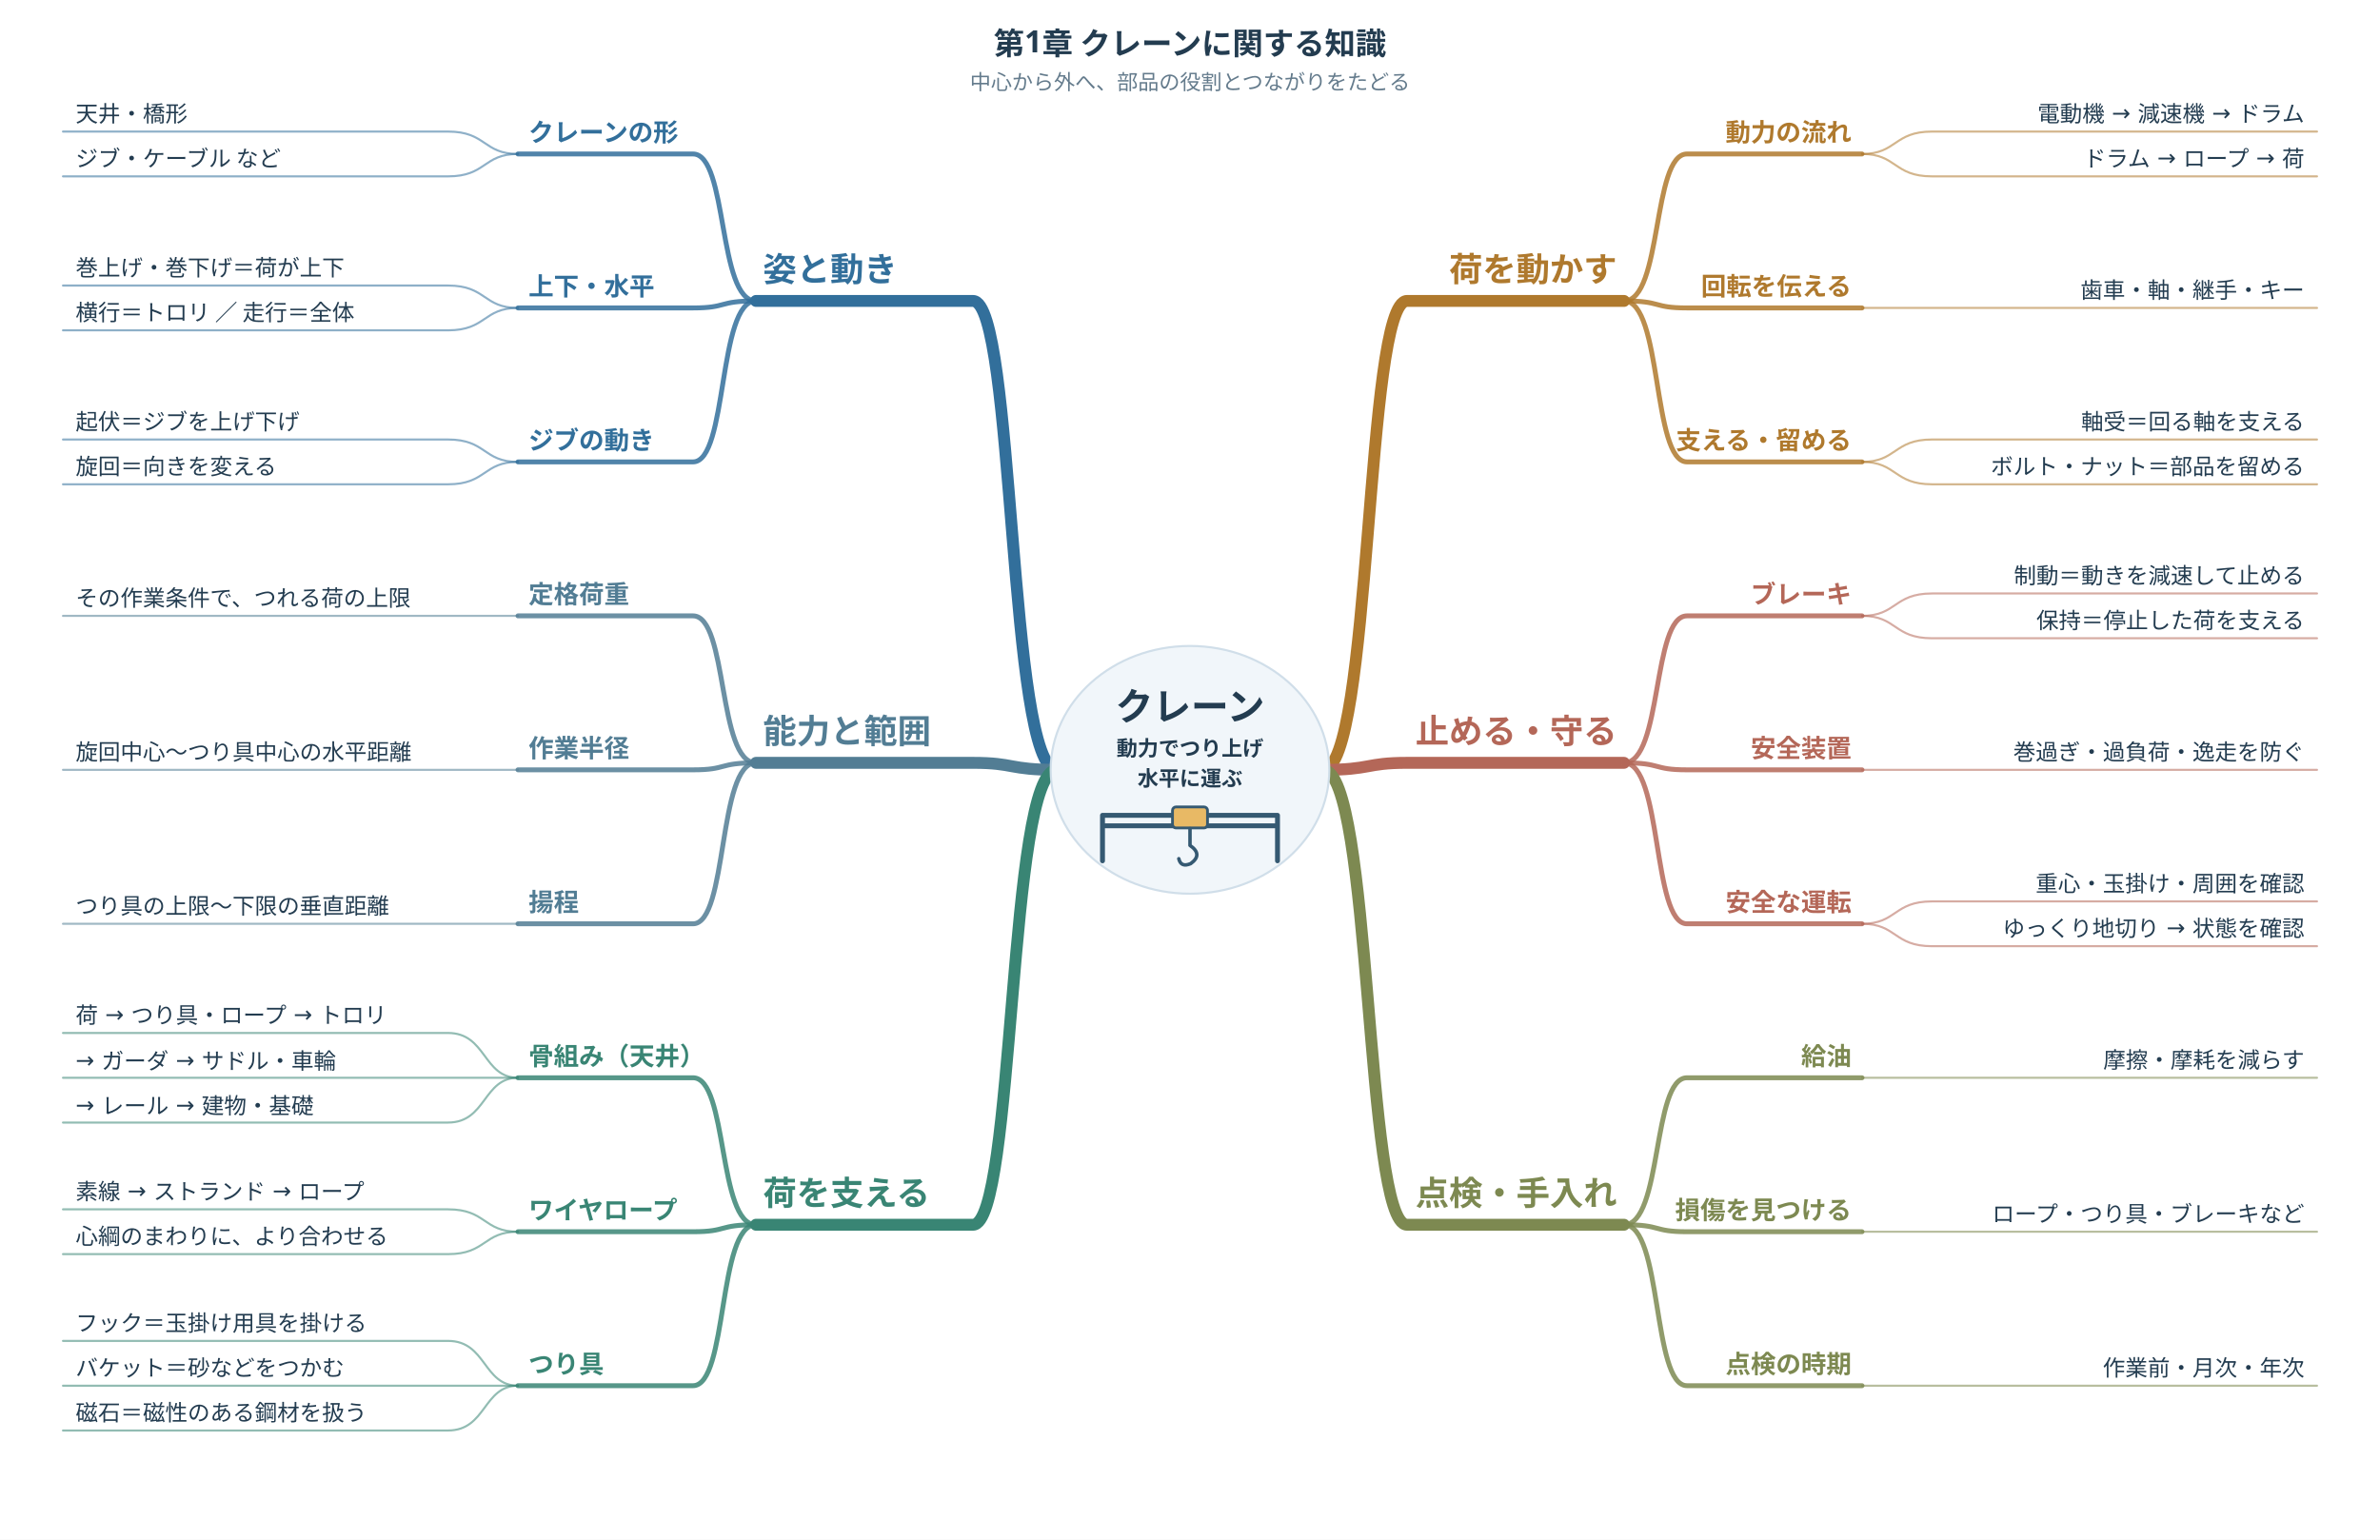
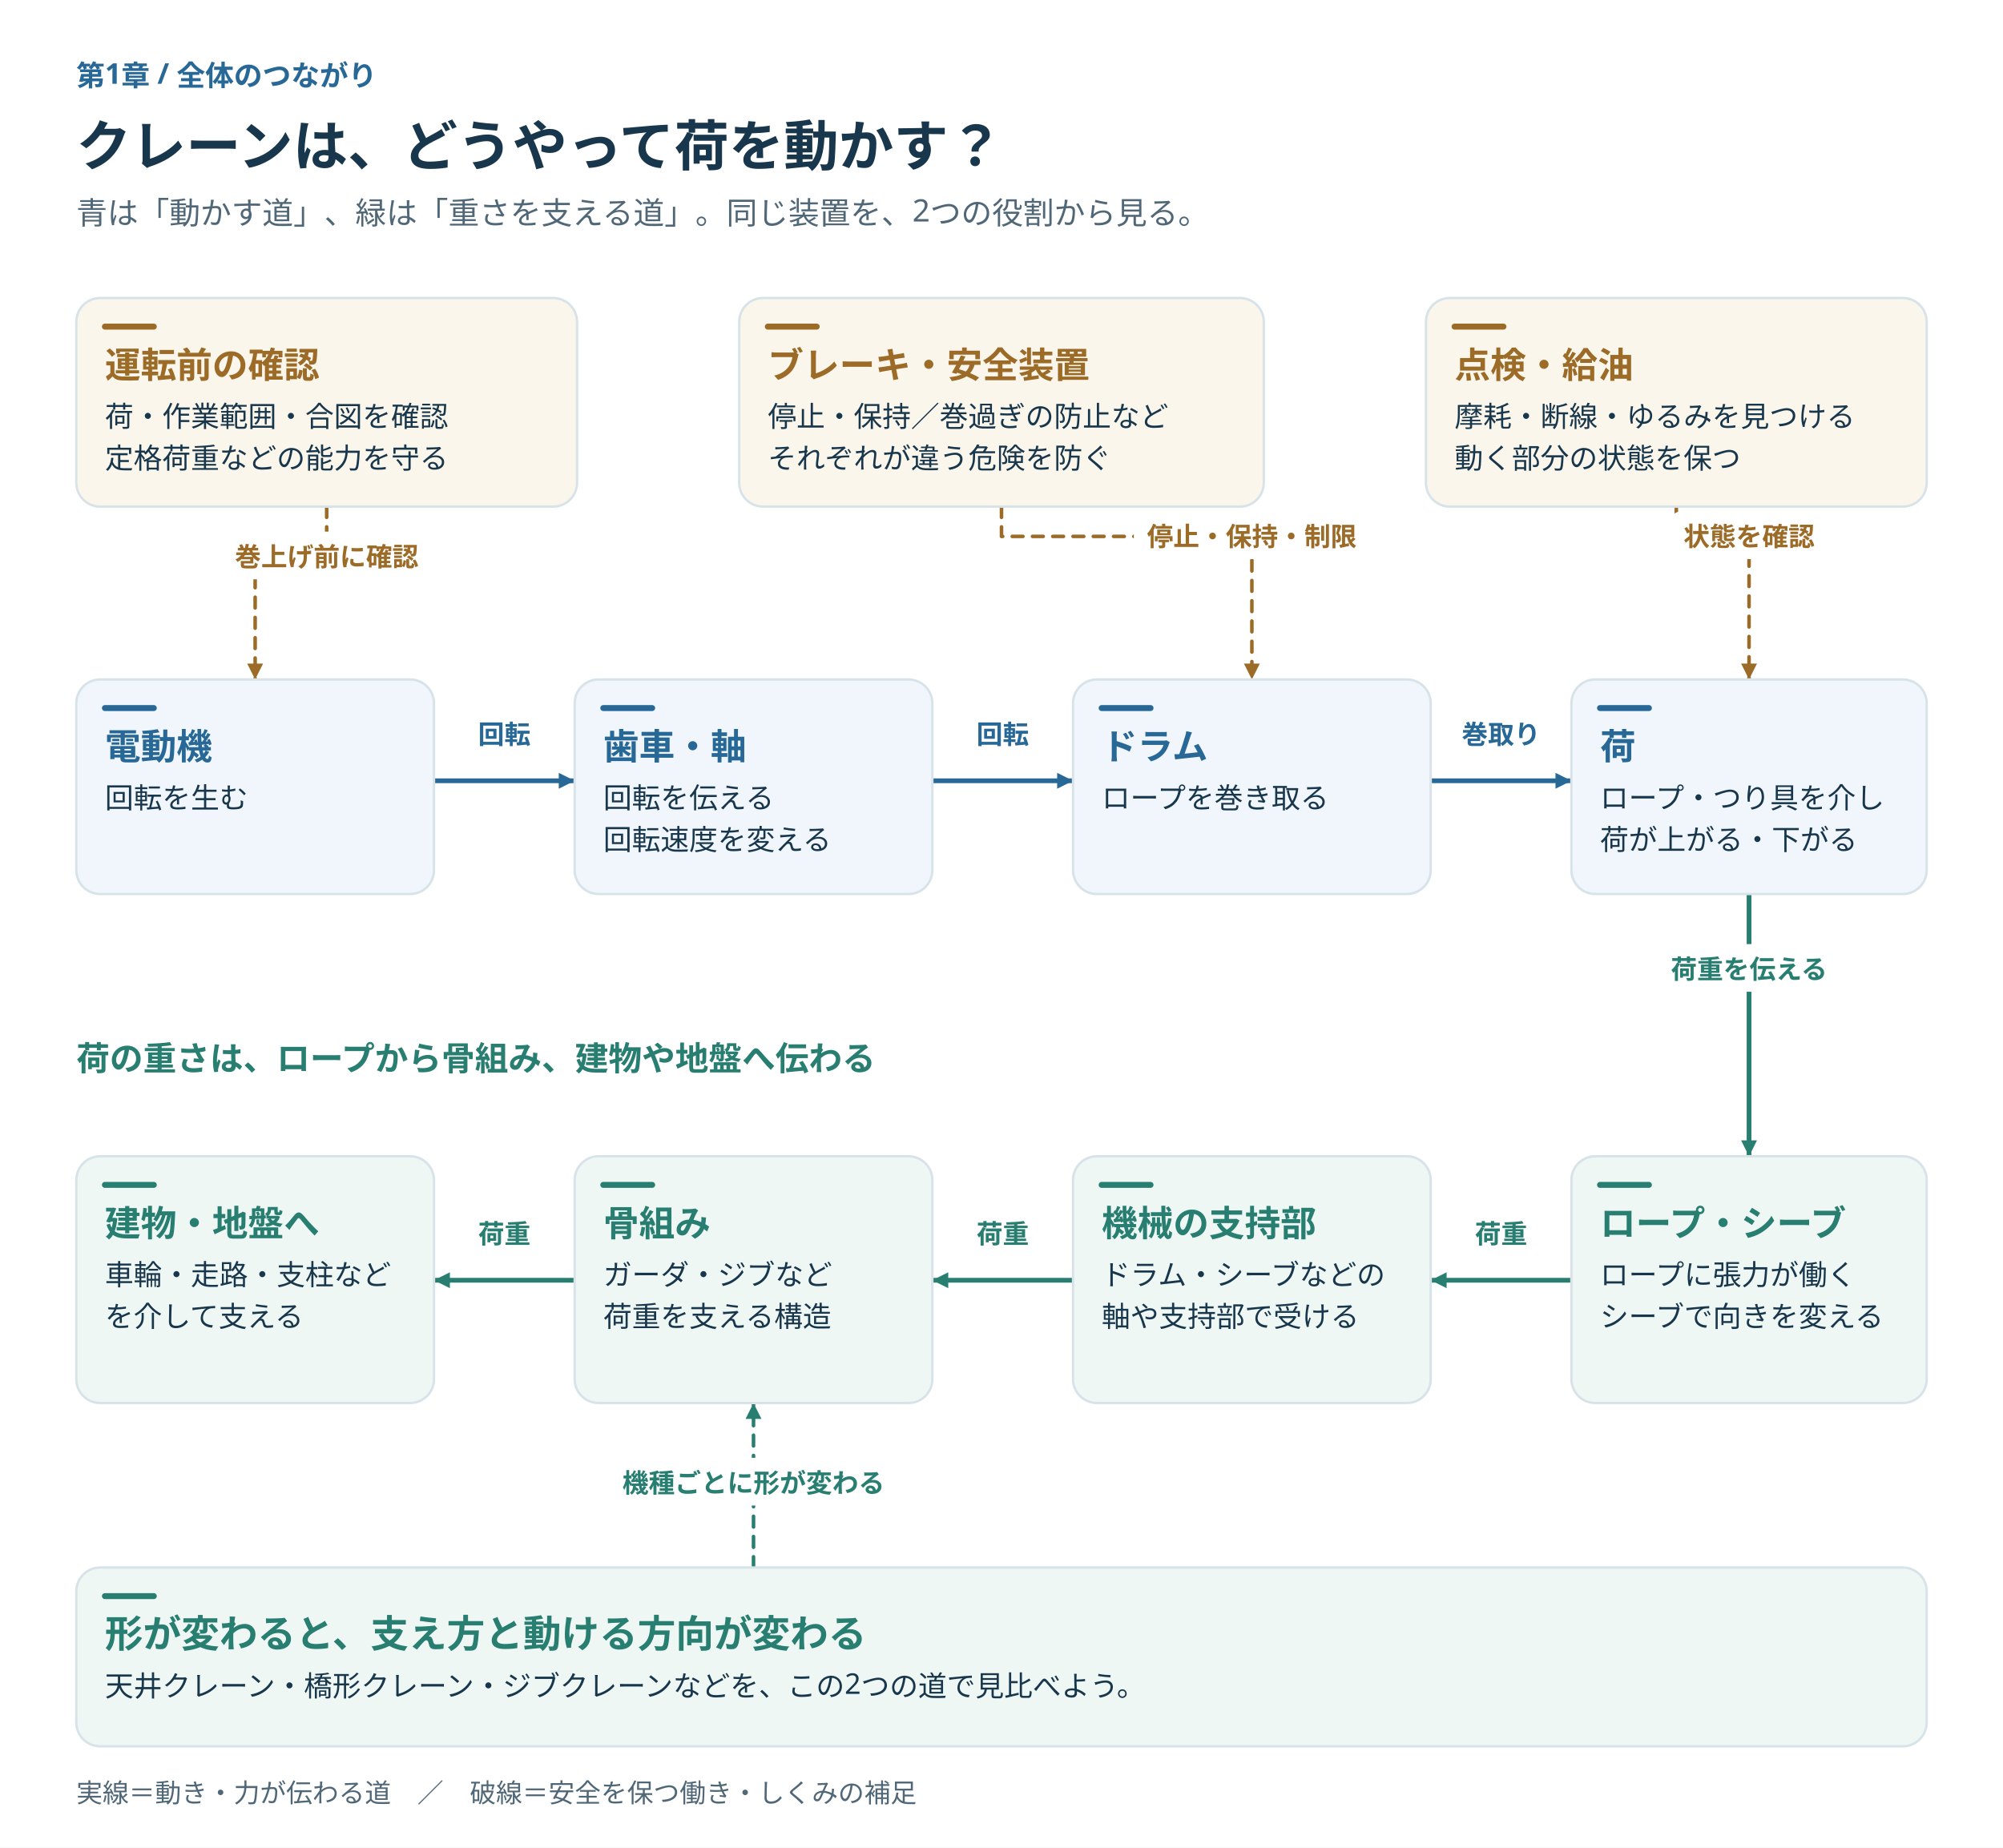
- <svg xmlns="http://www.w3.org/2000/svg" width="3400" height="2200" viewBox="0 0 3400 2200" role="img" aria-labelledby="title desc">
-   <rect width="3400" height="2200" fill="white" />
-   <g font-family="Meiryo, sans-serif" fill="#233C50" stroke-linecap="round" stroke-linejoin="round">
-     <text x="1700" y="78" text-anchor="middle" font-size="44" font-weight="700" fill="#233C50">第1章  クレーンに関する知識</text>
-     <text x="1700" y="128" text-anchor="middle" font-size="30" font-weight="500" fill="#647B8C">中心から外へ、部品の役割とつながりをたどる</text>
-     <path d="M 1510 1100 C 1440 1100 1450 430 1390 430 L 1080 430" fill="none" stroke="#326F9B" stroke-width="17" opacity="1" />
-     <text x="1090" y="402" text-anchor="start" font-size="48" font-weight="700" fill="#326F9B">姿と動き</text>
-     <path d="M 1080 430 C 1025 430 1040 220 990 220 L 740 220" fill="none" stroke="#326F9B" stroke-width="7" opacity="0.85" />
-     <text x="755" y="202" text-anchor="start" font-size="36" font-weight="700" fill="#326F9B">クレーンの形</text>
-     <path d="M 740 220 C 690 220 695 188.0 640 188.0 L 90 188.0" fill="none" stroke="#326F9B" stroke-width="3" opacity="0.55" />
-     <text x="108" y="174.0" text-anchor="start" font-size="32" font-weight="500" fill="#233C50">天井・橋形</text>
-     <path d="M 740 220 C 690 220 695 252.0 640 252.0 L 90 252.0" fill="none" stroke="#326F9B" stroke-width="3" opacity="0.55" />
-     <text x="108" y="238.0" text-anchor="start" font-size="32" font-weight="500" fill="#233C50">ジブ・ケーブル など</text>
-     <path d="M 1080 430 C 1025 430 1040 440 990 440 L 740 440" fill="none" stroke="#326F9B" stroke-width="7" opacity="0.85" />
-     <text x="755" y="422" text-anchor="start" font-size="36" font-weight="700" fill="#326F9B">上下・水平</text>
-     <path d="M 740 440 C 690 440 695 408.0 640 408.0 L 90 408.0" fill="none" stroke="#326F9B" stroke-width="3" opacity="0.55" />
-     <text x="108" y="394.0" text-anchor="start" font-size="32" font-weight="500" fill="#233C50">巻上げ・巻下げ＝荷が上下</text>
-     <path d="M 740 440 C 690 440 695 472.0 640 472.0 L 90 472.0" fill="none" stroke="#326F9B" stroke-width="3" opacity="0.55" />
-     <text x="108" y="458.0" text-anchor="start" font-size="32" font-weight="500" fill="#233C50">横行＝トロリ ／ 走行＝全体</text>
-     <path d="M 1080 430 C 1025 430 1040 660 990 660 L 740 660" fill="none" stroke="#326F9B" stroke-width="7" opacity="0.85" />
-     <text x="755" y="642" text-anchor="start" font-size="36" font-weight="700" fill="#326F9B">ジブの動き</text>
-     <path d="M 740 660 C 690 660 695 628.0 640 628.0 L 90 628.0" fill="none" stroke="#326F9B" stroke-width="3" opacity="0.55" />
-     <text x="108" y="614.0" text-anchor="start" font-size="32" font-weight="500" fill="#233C50">起伏＝ジブを上げ下げ</text>
-     <path d="M 740 660 C 690 660 695 692.0 640 692.0 L 90 692.0" fill="none" stroke="#326F9B" stroke-width="3" opacity="0.55" />
-     <text x="108" y="678.0" text-anchor="start" font-size="32" font-weight="500" fill="#233C50">旋回＝向きを変える</text>
-     <path d="M 1510 1100 C 1440 1100 1450 1090 1390 1090 L 1080 1090" fill="none" stroke="#527D94" stroke-width="17" opacity="1" />
-     <text x="1090" y="1062" text-anchor="start" font-size="48" font-weight="700" fill="#527D94">能力と範囲</text>
-     <path d="M 1080 1090 C 1025 1090 1040 880 990 880 L 740 880" fill="none" stroke="#527D94" stroke-width="7" opacity="0.85" />
-     <text x="755" y="862" text-anchor="start" font-size="36" font-weight="700" fill="#527D94">定格荷重</text>
-     <path d="M 740 880 C 690 880 695 880.0 640 880.0 L 90 880.0" fill="none" stroke="#527D94" stroke-width="3" opacity="0.55" />
-     <text x="108" y="866.0" text-anchor="start" font-size="32" font-weight="500" fill="#233C50">その作業条件で、つれる荷の上限</text>
-     <path d="M 1080 1090 C 1025 1090 1040 1100 990 1100 L 740 1100" fill="none" stroke="#527D94" stroke-width="7" opacity="0.85" />
-     <text x="755" y="1082" text-anchor="start" font-size="36" font-weight="700" fill="#527D94">作業半径</text>
-     <path d="M 740 1100 C 690 1100 695 1100.0 640 1100.0 L 90 1100.0" fill="none" stroke="#527D94" stroke-width="3" opacity="0.55" />
-     <text x="108" y="1086.0" text-anchor="start" font-size="32" font-weight="500" fill="#233C50">旋回中心〜つり具中心の水平距離</text>
-     <path d="M 1080 1090 C 1025 1090 1040 1320 990 1320 L 740 1320" fill="none" stroke="#527D94" stroke-width="7" opacity="0.85" />
-     <text x="755" y="1302" text-anchor="start" font-size="36" font-weight="700" fill="#527D94">揚程</text>
-     <path d="M 740 1320 C 690 1320 695 1320.0 640 1320.0 L 90 1320.0" fill="none" stroke="#527D94" stroke-width="3" opacity="0.55" />
-     <text x="108" y="1306.0" text-anchor="start" font-size="32" font-weight="500" fill="#233C50">つり具の上限〜下限の垂直距離</text>
-     <path d="M 1510 1100 C 1440 1100 1450 1750 1390 1750 L 1080 1750" fill="none" stroke="#398574" stroke-width="17" opacity="1" />
-     <text x="1090" y="1722" text-anchor="start" font-size="48" font-weight="700" fill="#398574">荷を支える</text>
-     <path d="M 1080 1750 C 1025 1750 1040 1540 990 1540 L 740 1540" fill="none" stroke="#398574" stroke-width="7" opacity="0.85" />
-     <text x="755" y="1522" text-anchor="start" font-size="36" font-weight="700" fill="#398574">骨組み（天井）</text>
-     <path d="M 740 1540 C 690 1540 695 1476.0 640 1476.0 L 90 1476.0" fill="none" stroke="#398574" stroke-width="3" opacity="0.55" />
-     <text x="108" y="1462.0" text-anchor="start" font-size="32" font-weight="500" fill="#233C50">荷 → つり具・ロープ → トロリ</text>
-     <path d="M 740 1540 C 690 1540 695 1540.0 640 1540.0 L 90 1540.0" fill="none" stroke="#398574" stroke-width="3" opacity="0.55" />
-     <text x="108" y="1526.0" text-anchor="start" font-size="32" font-weight="500" fill="#233C50">→ ガーダ → サドル・車輪</text>
-     <path d="M 740 1540 C 690 1540 695 1604.0 640 1604.0 L 90 1604.0" fill="none" stroke="#398574" stroke-width="3" opacity="0.55" />
-     <text x="108" y="1590.0" text-anchor="start" font-size="32" font-weight="500" fill="#233C50">→ レール → 建物・基礎</text>
-     <path d="M 1080 1750 C 1025 1750 1040 1760 990 1760 L 740 1760" fill="none" stroke="#398574" stroke-width="7" opacity="0.85" />
-     <text x="755" y="1742" text-anchor="start" font-size="36" font-weight="700" fill="#398574">ワイヤロープ</text>
-     <path d="M 740 1760 C 690 1760 695 1728.0 640 1728.0 L 90 1728.0" fill="none" stroke="#398574" stroke-width="3" opacity="0.55" />
-     <text x="108" y="1714.0" text-anchor="start" font-size="32" font-weight="500" fill="#233C50">素線 → ストランド → ロープ</text>
-     <path d="M 740 1760 C 690 1760 695 1792.0 640 1792.0 L 90 1792.0" fill="none" stroke="#398574" stroke-width="3" opacity="0.55" />
-     <text x="108" y="1778.0" text-anchor="start" font-size="32" font-weight="500" fill="#233C50">心綱のまわりに、より合わせる</text>
-     <path d="M 1080 1750 C 1025 1750 1040 1980 990 1980 L 740 1980" fill="none" stroke="#398574" stroke-width="7" opacity="0.85" />
-     <text x="755" y="1962" text-anchor="start" font-size="36" font-weight="700" fill="#398574">つり具</text>
-     <path d="M 740 1980 C 690 1980 695 1916.0 640 1916.0 L 90 1916.0" fill="none" stroke="#398574" stroke-width="3" opacity="0.55" />
-     <text x="108" y="1902.0" text-anchor="start" font-size="32" font-weight="500" fill="#233C50">フック＝玉掛け用具を掛ける</text>
-     <path d="M 740 1980 C 690 1980 695 1980.0 640 1980.0 L 90 1980.0" fill="none" stroke="#398574" stroke-width="3" opacity="0.55" />
-     <text x="108" y="1966.0" text-anchor="start" font-size="32" font-weight="500" fill="#233C50">バケット＝砂などをつかむ</text>
-     <path d="M 740 1980 C 690 1980 695 2044.0 640 2044.0 L 90 2044.0" fill="none" stroke="#398574" stroke-width="3" opacity="0.55" />
-     <text x="108" y="2030.0" text-anchor="start" font-size="32" font-weight="500" fill="#233C50">磁石＝磁性のある鋼材を扱う</text>
-     <path d="M 1890 1100 C 1960 1100 1950 430 2010 430 L 2320 430" fill="none" stroke="#AF792D" stroke-width="17" opacity="1" />
-     <text x="2310" y="402" text-anchor="end" font-size="48" font-weight="700" fill="#AF792D">荷を動かす</text>
-     <path d="M 2320 430 C 2375 430 2360 220 2410 220 L 2660 220" fill="none" stroke="#AF792D" stroke-width="7" opacity="0.85" />
-     <text x="2645" y="202" text-anchor="end" font-size="36" font-weight="700" fill="#AF792D">動力の流れ</text>
-     <path d="M 2660 220 C 2710 220 2705 188.0 2760 188.0 L 3310 188.0" fill="none" stroke="#AF792D" stroke-width="3" opacity="0.55" />
-     <text x="3292" y="174.0" text-anchor="end" font-size="32" font-weight="500" fill="#233C50">電動機 → 減速機 → ドラム</text>
-     <path d="M 2660 220 C 2710 220 2705 252.0 2760 252.0 L 3310 252.0" fill="none" stroke="#AF792D" stroke-width="3" opacity="0.55" />
-     <text x="3292" y="238.0" text-anchor="end" font-size="32" font-weight="500" fill="#233C50">ドラム → ロープ → 荷</text>
-     <path d="M 2320 430 C 2375 430 2360 440 2410 440 L 2660 440" fill="none" stroke="#AF792D" stroke-width="7" opacity="0.85" />
-     <text x="2645" y="422" text-anchor="end" font-size="36" font-weight="700" fill="#AF792D">回転を伝える</text>
-     <path d="M 2660 440 C 2710 440 2705 440.0 2760 440.0 L 3310 440.0" fill="none" stroke="#AF792D" stroke-width="3" opacity="0.55" />
-     <text x="3292" y="426.0" text-anchor="end" font-size="32" font-weight="500" fill="#233C50">歯車・軸・継手・キー</text>
-     <path d="M 2320 430 C 2375 430 2360 660 2410 660 L 2660 660" fill="none" stroke="#AF792D" stroke-width="7" opacity="0.85" />
-     <text x="2645" y="642" text-anchor="end" font-size="36" font-weight="700" fill="#AF792D">支える・留める</text>
-     <path d="M 2660 660 C 2710 660 2705 628.0 2760 628.0 L 3310 628.0" fill="none" stroke="#AF792D" stroke-width="3" opacity="0.55" />
-     <text x="3292" y="614.0" text-anchor="end" font-size="32" font-weight="500" fill="#233C50">軸受＝回る軸を支える</text>
-     <path d="M 2660 660 C 2710 660 2705 692.0 2760 692.0 L 3310 692.0" fill="none" stroke="#AF792D" stroke-width="3" opacity="0.55" />
-     <text x="3292" y="678.0" text-anchor="end" font-size="32" font-weight="500" fill="#233C50">ボルト・ナット＝部品を留める</text>
-     <path d="M 1890 1100 C 1960 1100 1950 1090 2010 1090 L 2320 1090" fill="none" stroke="#B46758" stroke-width="17" opacity="1" />
-     <text x="2310" y="1062" text-anchor="end" font-size="48" font-weight="700" fill="#B46758">止める・守る</text>
-     <path d="M 2320 1090 C 2375 1090 2360 880 2410 880 L 2660 880" fill="none" stroke="#B46758" stroke-width="7" opacity="0.85" />
-     <text x="2645" y="862" text-anchor="end" font-size="36" font-weight="700" fill="#B46758">ブレーキ</text>
-     <path d="M 2660 880 C 2710 880 2705 848.0 2760 848.0 L 3310 848.0" fill="none" stroke="#B46758" stroke-width="3" opacity="0.55" />
-     <text x="3292" y="834.0" text-anchor="end" font-size="32" font-weight="500" fill="#233C50">制動＝動きを減速して止める</text>
-     <path d="M 2660 880 C 2710 880 2705 912.0 2760 912.0 L 3310 912.0" fill="none" stroke="#B46758" stroke-width="3" opacity="0.55" />
-     <text x="3292" y="898.0" text-anchor="end" font-size="32" font-weight="500" fill="#233C50">保持＝停止した荷を支える</text>
-     <path d="M 2320 1090 C 2375 1090 2360 1100 2410 1100 L 2660 1100" fill="none" stroke="#B46758" stroke-width="7" opacity="0.85" />
-     <text x="2645" y="1082" text-anchor="end" font-size="36" font-weight="700" fill="#B46758">安全装置</text>
-     <path d="M 2660 1100 C 2710 1100 2705 1100.0 2760 1100.0 L 3310 1100.0" fill="none" stroke="#B46758" stroke-width="3" opacity="0.55" />
-     <text x="3292" y="1086.0" text-anchor="end" font-size="32" font-weight="500" fill="#233C50">巻過ぎ・過負荷・逸走を防ぐ</text>
-     <path d="M 2320 1090 C 2375 1090 2360 1320 2410 1320 L 2660 1320" fill="none" stroke="#B46758" stroke-width="7" opacity="0.85" />
-     <text x="2645" y="1302" text-anchor="end" font-size="36" font-weight="700" fill="#B46758">安全な運転</text>
-     <path d="M 2660 1320 C 2710 1320 2705 1288.0 2760 1288.0 L 3310 1288.0" fill="none" stroke="#B46758" stroke-width="3" opacity="0.55" />
-     <text x="3292" y="1274.0" text-anchor="end" font-size="32" font-weight="500" fill="#233C50">重心・玉掛け・周囲を確認</text>
-     <path d="M 2660 1320 C 2710 1320 2705 1352.0 2760 1352.0 L 3310 1352.0" fill="none" stroke="#B46758" stroke-width="3" opacity="0.55" />
-     <text x="3292" y="1338.0" text-anchor="end" font-size="32" font-weight="500" fill="#233C50">ゆっくり地切り → 状態を確認</text>
-     <path d="M 1890 1100 C 1960 1100 1950 1750 2010 1750 L 2320 1750" fill="none" stroke="#7D8951" stroke-width="17" opacity="1" />
-     <text x="2310" y="1722" text-anchor="end" font-size="48" font-weight="700" fill="#7D8951">点検・手入れ</text>
-     <path d="M 2320 1750 C 2375 1750 2360 1540 2410 1540 L 2660 1540" fill="none" stroke="#7D8951" stroke-width="7" opacity="0.85" />
-     <text x="2645" y="1522" text-anchor="end" font-size="36" font-weight="700" fill="#7D8951">給油</text>
-     <path d="M 2660 1540 C 2710 1540 2705 1540.0 2760 1540.0 L 3310 1540.0" fill="none" stroke="#7D8951" stroke-width="3" opacity="0.55" />
-     <text x="3292" y="1526.0" text-anchor="end" font-size="32" font-weight="500" fill="#233C50">摩擦・摩耗を減らす</text>
-     <path d="M 2320 1750 C 2375 1750 2360 1760 2410 1760 L 2660 1760" fill="none" stroke="#7D8951" stroke-width="7" opacity="0.85" />
-     <text x="2645" y="1742" text-anchor="end" font-size="36" font-weight="700" fill="#7D8951">損傷を見つける</text>
-     <path d="M 2660 1760 C 2710 1760 2705 1760.0 2760 1760.0 L 3310 1760.0" fill="none" stroke="#7D8951" stroke-width="3" opacity="0.55" />
-     <text x="3292" y="1746.0" text-anchor="end" font-size="32" font-weight="500" fill="#233C50">ロープ・つり具・ブレーキなど</text>
-     <path d="M 2320 1750 C 2375 1750 2360 1980 2410 1980 L 2660 1980" fill="none" stroke="#7D8951" stroke-width="7" opacity="0.85" />
-     <text x="2645" y="1962" text-anchor="end" font-size="36" font-weight="700" fill="#7D8951">点検の時期</text>
-     <path d="M 2660 1980 C 2710 1980 2705 1980.0 2760 1980.0 L 3310 1980.0" fill="none" stroke="#7D8951" stroke-width="3" opacity="0.55" />
-     <text x="3292" y="1966.0" text-anchor="end" font-size="32" font-weight="500" fill="#233C50">作業前・月次・年次</text>
-     <ellipse cx="1700" cy="1100" rx="199" ry="177" fill="#F1F6FA" stroke="#D0DEE9" stroke-width="3" />
-     <text x="1700" y="1029" text-anchor="middle" font-size="54" font-weight="700" fill="#233C50">クレーン</text>
-     <text x="1700" y="1080" text-anchor="middle" font-size="30" font-weight="600" fill="#233C50">動力でつり上げ</text>
-     <text x="1700" y="1123" text-anchor="middle" font-size="30" font-weight="600" fill="#233C50">水平に運ぶ</text>
-     <path d="M1575 1230V1165H1825V1230 M1575 1180H1825" fill="none" stroke="#355972" stroke-width="7" opacity="1" />
-     <rect x="1675" y="1153" width="50" height="30" rx="5" fill="#E8B965" stroke="#355972" stroke-width="4" />
-     <path d="M1700 1184V1208 Q1719 1221 1701 1234 Q1687 1240 1684 1227" fill="none" stroke="#355972" stroke-width="5" opacity="1" />
+ <svg xmlns="http://www.w3.org/2000/svg" width="1680" height="1550" viewBox="0 0 1680 1550" role="img" aria-labelledby="title desc">
+   <defs>
+     <marker id="blue" viewBox="0 0 12 12" refX="11" refY="6" markerWidth="16" markerHeight="16" orient="auto-start-reverse" markerUnits="userSpaceOnUse">
+       <path d="M1 1L11 6L1 11Z" fill="#286897" />
+     </marker>
+     <marker id="teal" viewBox="0 0 12 12" refX="11" refY="6" markerWidth="16" markerHeight="16" orient="auto-start-reverse" markerUnits="userSpaceOnUse">
+       <path d="M1 1L11 6L1 11Z" fill="#287E70" />
+     </marker>
+     <marker id="gold" viewBox="0 0 12 12" refX="11" refY="6" markerWidth="16" markerHeight="16" orient="auto-start-reverse" markerUnits="userSpaceOnUse">
+       <path d="M1 1L11 6L1 11Z" fill="#9B6B27" />
+     </marker>
+   </defs>
+   <rect width="1680" height="1550" fill="white" />
+   <g font-family="'Hiragino Sans', Meiryo, sans-serif" stroke-linecap="round" stroke-linejoin="round">
+     <path d="M364,655 L482,655" fill="none" stroke="#286897" stroke-width="4" marker-end="url(#blue)" />
+     <rect x="391.0" y="596" width="64.0" height="38" rx="8" fill="white" stroke="white" stroke-width="2" />
+     <text x="423" y="624" text-anchor="middle" font-size="22" font-weight="700" fill="#286897">回転</text>
+     <path d="M782,655 L900,655" fill="none" stroke="#286897" stroke-width="4" marker-end="url(#blue)" />
+     <rect x="809.0" y="596" width="64.0" height="38" rx="8" fill="white" stroke="white" stroke-width="2" />
+     <text x="841" y="624" text-anchor="middle" font-size="22" font-weight="700" fill="#286897">回転</text>
+     <path d="M1200,655 L1318,655" fill="none" stroke="#286897" stroke-width="4" marker-end="url(#blue)" />
+     <rect x="1216.0" y="596" width="86.0" height="38" rx="8" fill="white" stroke="white" stroke-width="2" />
+     <text x="1259" y="624" text-anchor="middle" font-size="22" font-weight="700" fill="#286897">巻取り</text>
+     <path d="M274,425 L274,455 L214,455 L214,570" fill="none" stroke="#9B6B27" stroke-width="3" stroke-dasharray="9 8" marker-end="url(#gold)" />
+     <rect x="187.0" y="447" width="174.0" height="38" rx="8" fill="white" stroke="white" stroke-width="2" />
+     <text x="274" y="475" text-anchor="middle" font-size="22" font-weight="700" fill="#9B6B27">巻上げ前に確認</text>
+     <path d="M840,425 L840,450 L1050,450 L1050,570" fill="none" stroke="#9B6B27" stroke-width="3" stroke-dasharray="9 8" marker-end="url(#gold)" />
+     <rect x="952.0" y="430" width="196.0" height="38" rx="8" fill="white" stroke="white" stroke-width="2" />
+     <text x="1050" y="458" text-anchor="middle" font-size="22" font-weight="700" fill="#9B6B27">停止・保持・制限</text>
+     <path d="M1406,425 L1406,450 L1467,450 L1467,570" fill="none" stroke="#9B6B27" stroke-width="3" stroke-dasharray="9 8" marker-end="url(#gold)" />
+     <rect x="1402.0" y="430" width="130.0" height="38" rx="8" fill="white" stroke="white" stroke-width="2" />
+     <text x="1467" y="458" text-anchor="middle" font-size="22" font-weight="700" fill="#9B6B27">状態を確認</text>
+     <path d="M1467,750 L1467,970" fill="none" stroke="#287E70" stroke-width="4" marker-end="url(#teal)" />
+     <rect x="1391.0" y="793" width="152.0" height="38" rx="8" fill="white" stroke="white" stroke-width="2" />
+     <text x="1467" y="821" text-anchor="middle" font-size="22" font-weight="700" fill="#287E70">荷重を伝える</text>
+     <path d="M1318,1074 L1200,1074" fill="none" stroke="#287E70" stroke-width="4" marker-end="url(#teal)" />
+     <rect x="1227.0" y="1015" width="64.0" height="38" rx="8" fill="white" stroke="white" stroke-width="2" />
+     <text x="1259" y="1043" text-anchor="middle" font-size="22" font-weight="700" fill="#287E70">荷重</text>
+     <path d="M900,1074 L782,1074" fill="none" stroke="#287E70" stroke-width="4" marker-end="url(#teal)" />
+     <rect x="809.0" y="1015" width="64.0" height="38" rx="8" fill="white" stroke="white" stroke-width="2" />
+     <text x="841" y="1043" text-anchor="middle" font-size="22" font-weight="700" fill="#287E70">荷重</text>
+     <path d="M482,1074 L364,1074" fill="none" stroke="#287E70" stroke-width="4" marker-end="url(#teal)" />
+     <rect x="391.0" y="1015" width="64.0" height="38" rx="8" fill="white" stroke="white" stroke-width="2" />
+     <text x="423" y="1043" text-anchor="middle" font-size="22" font-weight="700" fill="#287E70">荷重</text>
+     <path d="M632,1315 L632,1177" fill="none" stroke="#287E70" stroke-width="3" stroke-dasharray="9 8" marker-end="url(#teal)" />
+     <rect x="512.0" y="1224" width="240.0" height="38" rx="8" fill="white" stroke="white" stroke-width="2" />
+     <text x="632" y="1252" text-anchor="middle" font-size="22" font-weight="700" fill="#287E70">機種ごとに形が変わる</text>
+     <text x="64" y="72" text-anchor="start" font-size="24" font-weight="700" fill="#286897">第1章  /  全体のつながり</text>
+     <text x="64" y="139" text-anchor="start" font-size="46" font-weight="700" fill="#19374C">クレーンは、どうやって荷を動かす？</text>
+     <text x="64" y="188" text-anchor="start" font-size="26" font-weight="400" fill="#506777">青は「動かす道」、緑は「重さを支える道」。同じ装置を、2つの役割から見る。</text>
+     <text x="64" y="1512" text-anchor="start" font-size="22" font-weight="400" fill="#506777">実線＝動き・力が伝わる道　／　破線＝安全を保つ働き・しくみの補足</text>
+     <rect x="64" y="250" width="420" height="175" rx="20" fill="#FBF6EB" stroke="#D8E3E9" stroke-width="2" />
+     <path d="M88 274H129" stroke="#9B6B27" stroke-width="5" />
+     <text x="88" y="317" text-anchor="start" font-size="30" font-weight="700" fill="#9B6B27">運転前の確認</text>
+     <text x="88" y="358" text-anchor="start" font-size="24" font-weight="400" fill="#19374C">荷・作業範囲・合図を確認</text>
+     <text x="88" y="393" text-anchor="start" font-size="24" font-weight="400" fill="#19374C">定格荷重などの能力を守る</text>
+     <rect x="620" y="250" width="440" height="175" rx="20" fill="#FBF6EB" stroke="#D8E3E9" stroke-width="2" />
+     <path d="M644 274H685" stroke="#9B6B27" stroke-width="5" />
+     <text x="644" y="317" text-anchor="start" font-size="30" font-weight="700" fill="#9B6B27">ブレーキ・安全装置</text>
+     <text x="644" y="358" text-anchor="start" font-size="24" font-weight="400" fill="#19374C">停止・保持／巻過ぎの防止など</text>
+     <text x="644" y="393" text-anchor="start" font-size="24" font-weight="400" fill="#19374C">それぞれが違う危険を防ぐ</text>
+     <rect x="1196" y="250" width="420" height="175" rx="20" fill="#FBF6EB" stroke="#D8E3E9" stroke-width="2" />
+     <path d="M1220 274H1261" stroke="#9B6B27" stroke-width="5" />
+     <text x="1220" y="317" text-anchor="start" font-size="30" font-weight="700" fill="#9B6B27">点検・給油</text>
+     <text x="1220" y="358" text-anchor="start" font-size="24" font-weight="400" fill="#19374C">摩耗・断線・ゆるみを見つける</text>
+     <text x="1220" y="393" text-anchor="start" font-size="24" font-weight="400" fill="#19374C">動く部分の状態を保つ</text>
+     <rect x="64" y="570" width="300" height="180" rx="20" fill="#F0F6FB" stroke="#D8E3E9" stroke-width="2" />
+     <path d="M88 594H129" stroke="#286897" stroke-width="5" />
+     <text x="88" y="637" text-anchor="start" font-size="30" font-weight="700" fill="#286897">電動機</text>
+     <text x="88" y="678" text-anchor="start" font-size="24" font-weight="400" fill="#19374C">回転を生む</text>
+     <rect x="482" y="570" width="300" height="180" rx="20" fill="#F0F6FB" stroke="#D8E3E9" stroke-width="2" />
+     <path d="M506 594H547" stroke="#286897" stroke-width="5" />
+     <text x="506" y="637" text-anchor="start" font-size="30" font-weight="700" fill="#286897">歯車・軸</text>
+     <text x="506" y="678" text-anchor="start" font-size="24" font-weight="400" fill="#19374C">回転を伝える</text>
+     <text x="506" y="713" text-anchor="start" font-size="24" font-weight="400" fill="#19374C">回転速度を変える</text>
+     <rect x="900" y="570" width="300" height="180" rx="20" fill="#F0F6FB" stroke="#D8E3E9" stroke-width="2" />
+     <path d="M924 594H965" stroke="#286897" stroke-width="5" />
+     <text x="924" y="637" text-anchor="start" font-size="30" font-weight="700" fill="#286897">ドラム</text>
+     <text x="924" y="678" text-anchor="start" font-size="24" font-weight="400" fill="#19374C">ロープを巻き取る</text>
+     <rect x="1318" y="570" width="298" height="180" rx="20" fill="#F0F6FB" stroke="#D8E3E9" stroke-width="2" />
+     <path d="M1342 594H1383" stroke="#286897" stroke-width="5" />
+     <text x="1342" y="637" text-anchor="start" font-size="30" font-weight="700" fill="#286897">荷</text>
+     <text x="1342" y="678" text-anchor="start" font-size="24" font-weight="400" fill="#19374C">ロープ・つり具を介し</text>
+     <text x="1342" y="713" text-anchor="start" font-size="24" font-weight="400" fill="#19374C">荷が上がる・下がる</text>
+     <text x="64" y="898" text-anchor="start" font-size="28" font-weight="700" fill="#287E70">荷の重さは、ロープから骨組み、建物や地盤へ伝わる</text>
+     <rect x="64" y="970" width="300" height="207" rx="20" fill="#EEF7F4" stroke="#D8E3E9" stroke-width="2" />
+     <path d="M88 994H129" stroke="#287E70" stroke-width="5" />
+     <text x="88" y="1037" text-anchor="start" font-size="30" font-weight="700" fill="#287E70">建物・地盤へ</text>
+     <text x="88" y="1078" text-anchor="start" font-size="24" font-weight="400" fill="#19374C">車輪・走路・支柱など</text>
+     <text x="88" y="1113" text-anchor="start" font-size="24" font-weight="400" fill="#19374C">を介して支える</text>
+     <rect x="482" y="970" width="300" height="207" rx="20" fill="#EEF7F4" stroke="#D8E3E9" stroke-width="2" />
+     <path d="M506 994H547" stroke="#287E70" stroke-width="5" />
+     <text x="506" y="1037" text-anchor="start" font-size="30" font-weight="700" fill="#287E70">骨組み</text>
+     <text x="506" y="1078" text-anchor="start" font-size="24" font-weight="400" fill="#19374C">ガーダ・ジブなど</text>
+     <text x="506" y="1113" text-anchor="start" font-size="24" font-weight="400" fill="#19374C">荷重を支える構造</text>
+     <rect x="900" y="970" width="300" height="207" rx="20" fill="#EEF7F4" stroke="#D8E3E9" stroke-width="2" />
+     <path d="M924 994H965" stroke="#287E70" stroke-width="5" />
+     <text x="924" y="1037" text-anchor="start" font-size="30" font-weight="700" fill="#287E70">機械の支持部</text>
+     <text x="924" y="1078" text-anchor="start" font-size="24" font-weight="400" fill="#19374C">ドラム・シーブなどの</text>
+     <text x="924" y="1113" text-anchor="start" font-size="24" font-weight="400" fill="#19374C">軸や支持部で受ける</text>
+     <rect x="1318" y="970" width="298" height="207" rx="20" fill="#EEF7F4" stroke="#D8E3E9" stroke-width="2" />
+     <path d="M1342 994H1383" stroke="#287E70" stroke-width="5" />
+     <text x="1342" y="1037" text-anchor="start" font-size="30" font-weight="700" fill="#287E70">ロープ・シーブ</text>
+     <text x="1342" y="1078" text-anchor="start" font-size="24" font-weight="400" fill="#19374C">ロープに張力が働く</text>
+     <text x="1342" y="1113" text-anchor="start" font-size="24" font-weight="400" fill="#19374C">シーブで向きを変える</text>
+     <rect x="64" y="1315" width="1552" height="150" rx="20" fill="#EEF7F4" stroke="#D8E3E9" stroke-width="2" />
+     <path d="M88 1339H129" stroke="#287E70" stroke-width="5" />
+     <text x="88" y="1382" text-anchor="start" font-size="32" font-weight="700" fill="#287E70">形が変わると、支え方と動ける方向が変わる</text>
+     <text x="88" y="1423" text-anchor="start" font-size="24" font-weight="400" fill="#19374C">天井クレーン・橋形クレーン・ジブクレーンなどを、この2つの道で見比べよう。</text>
  </g>
</svg>
